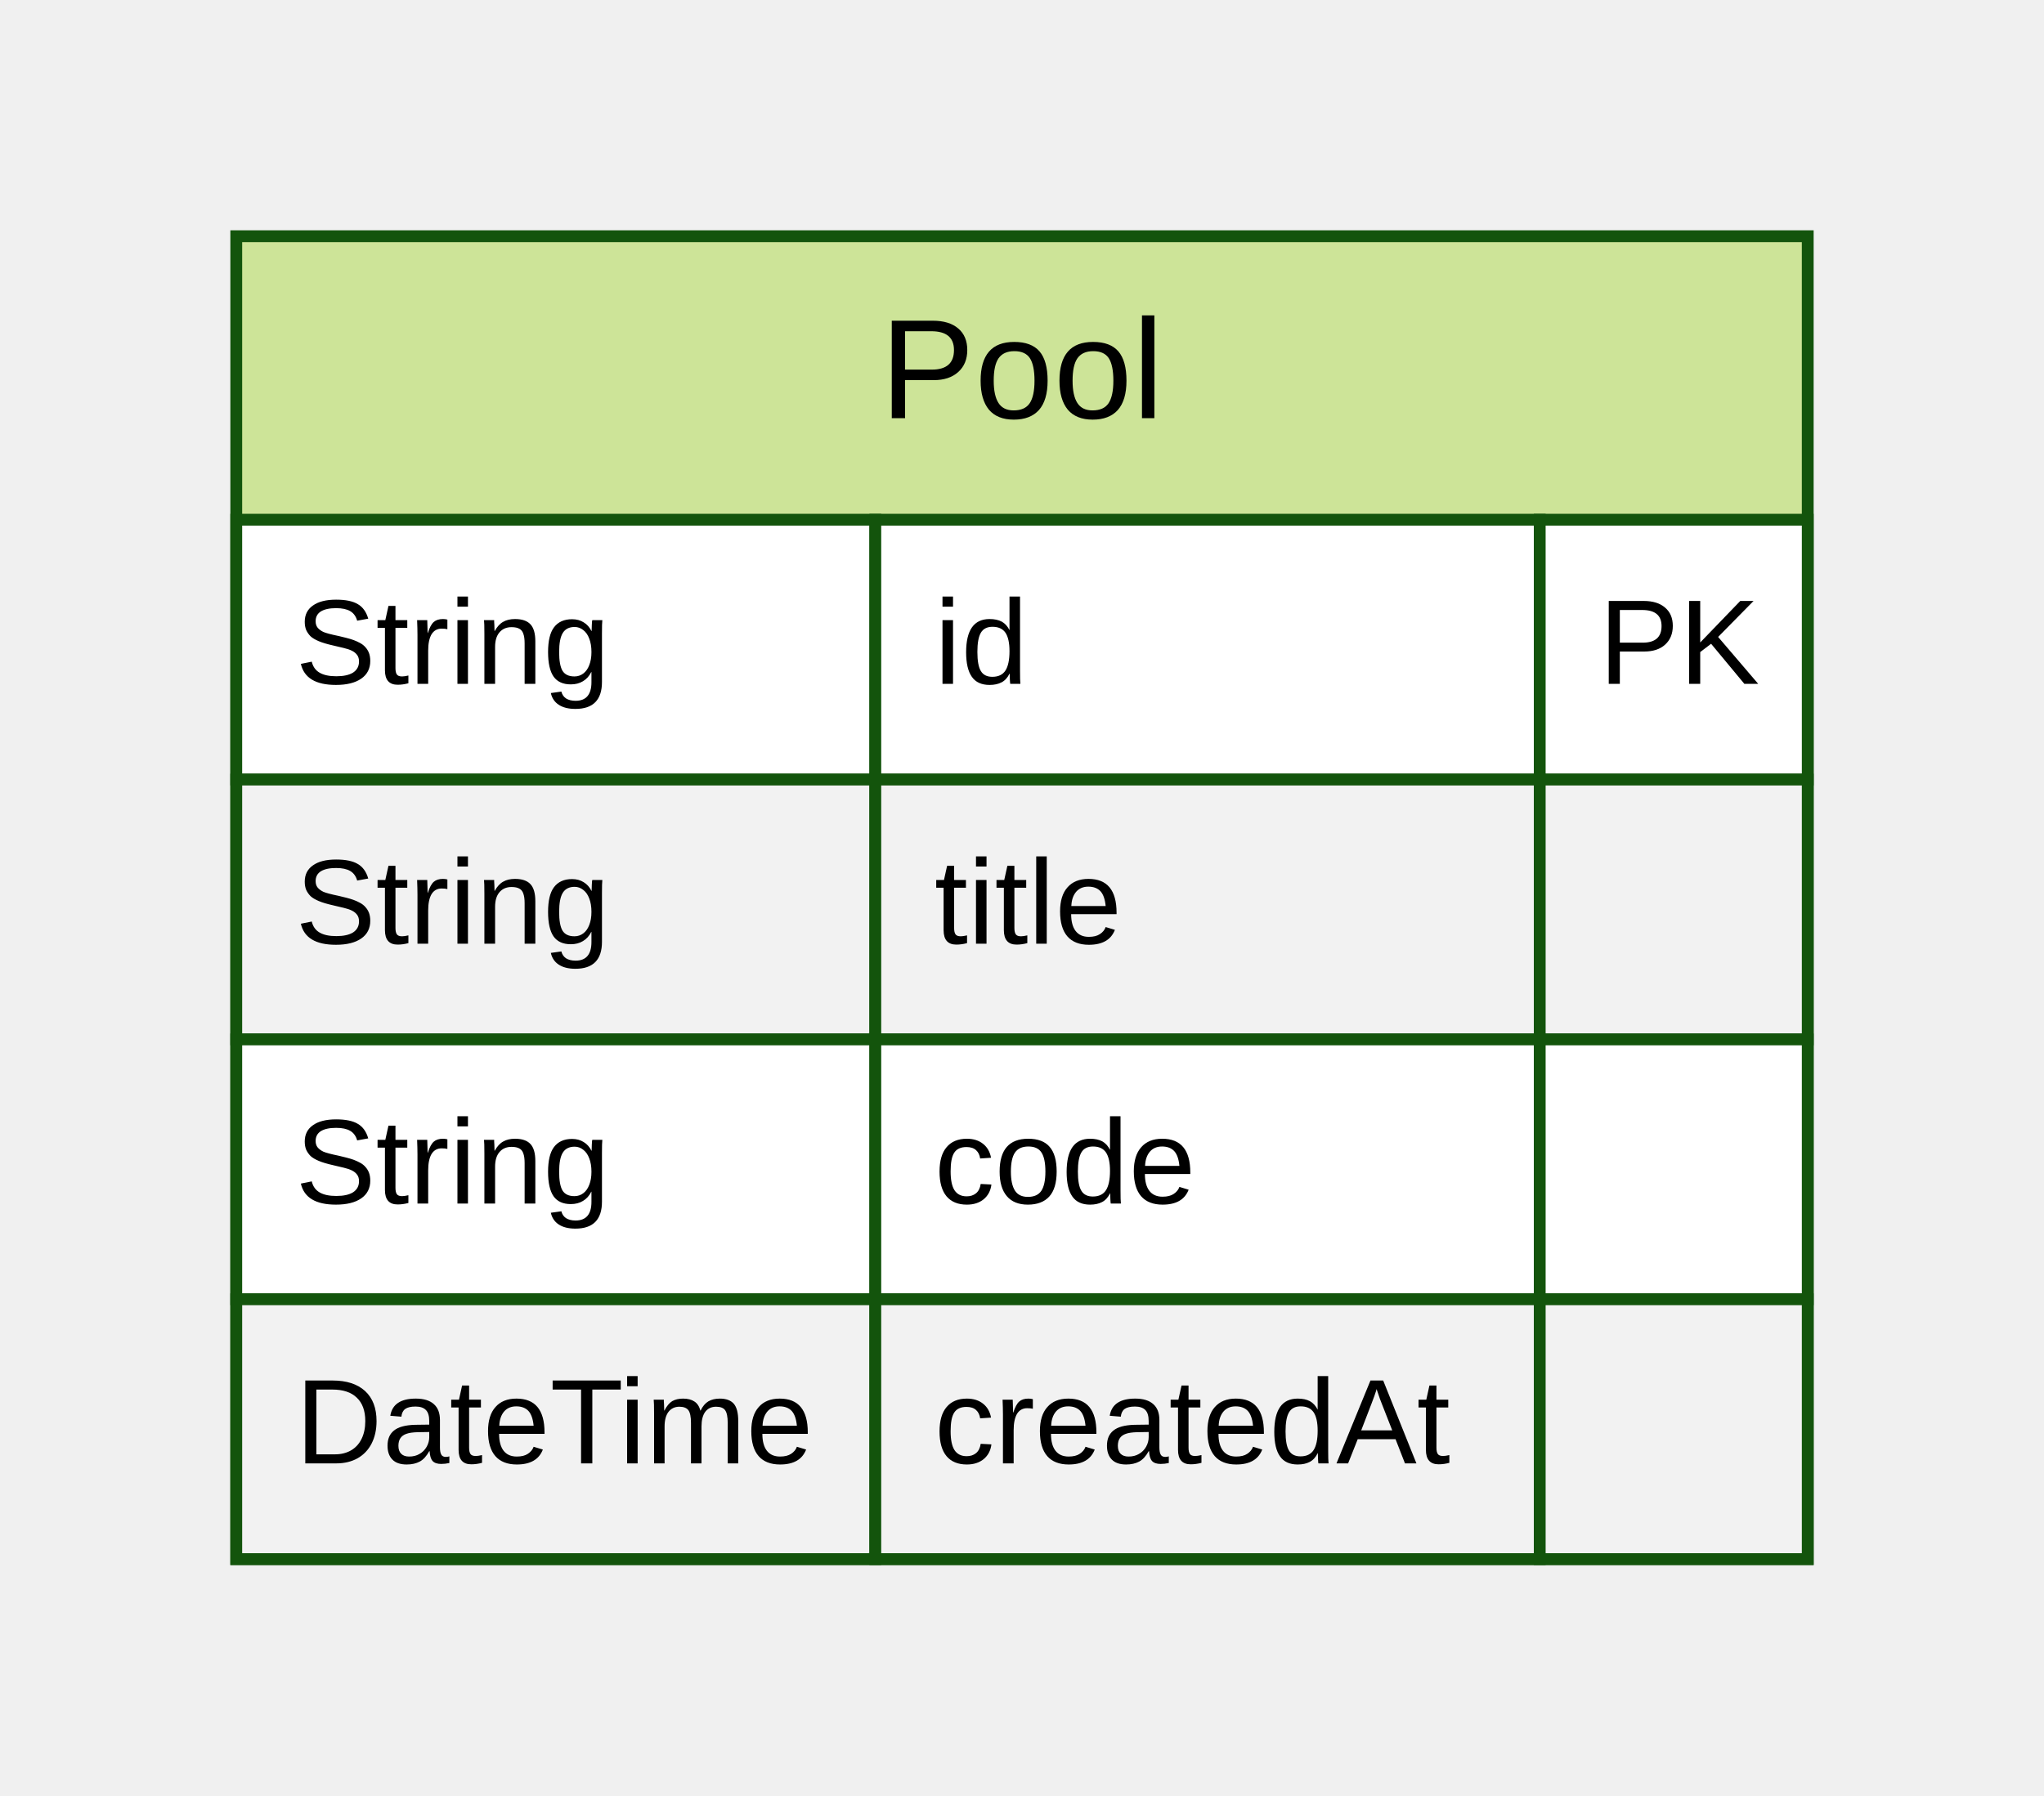
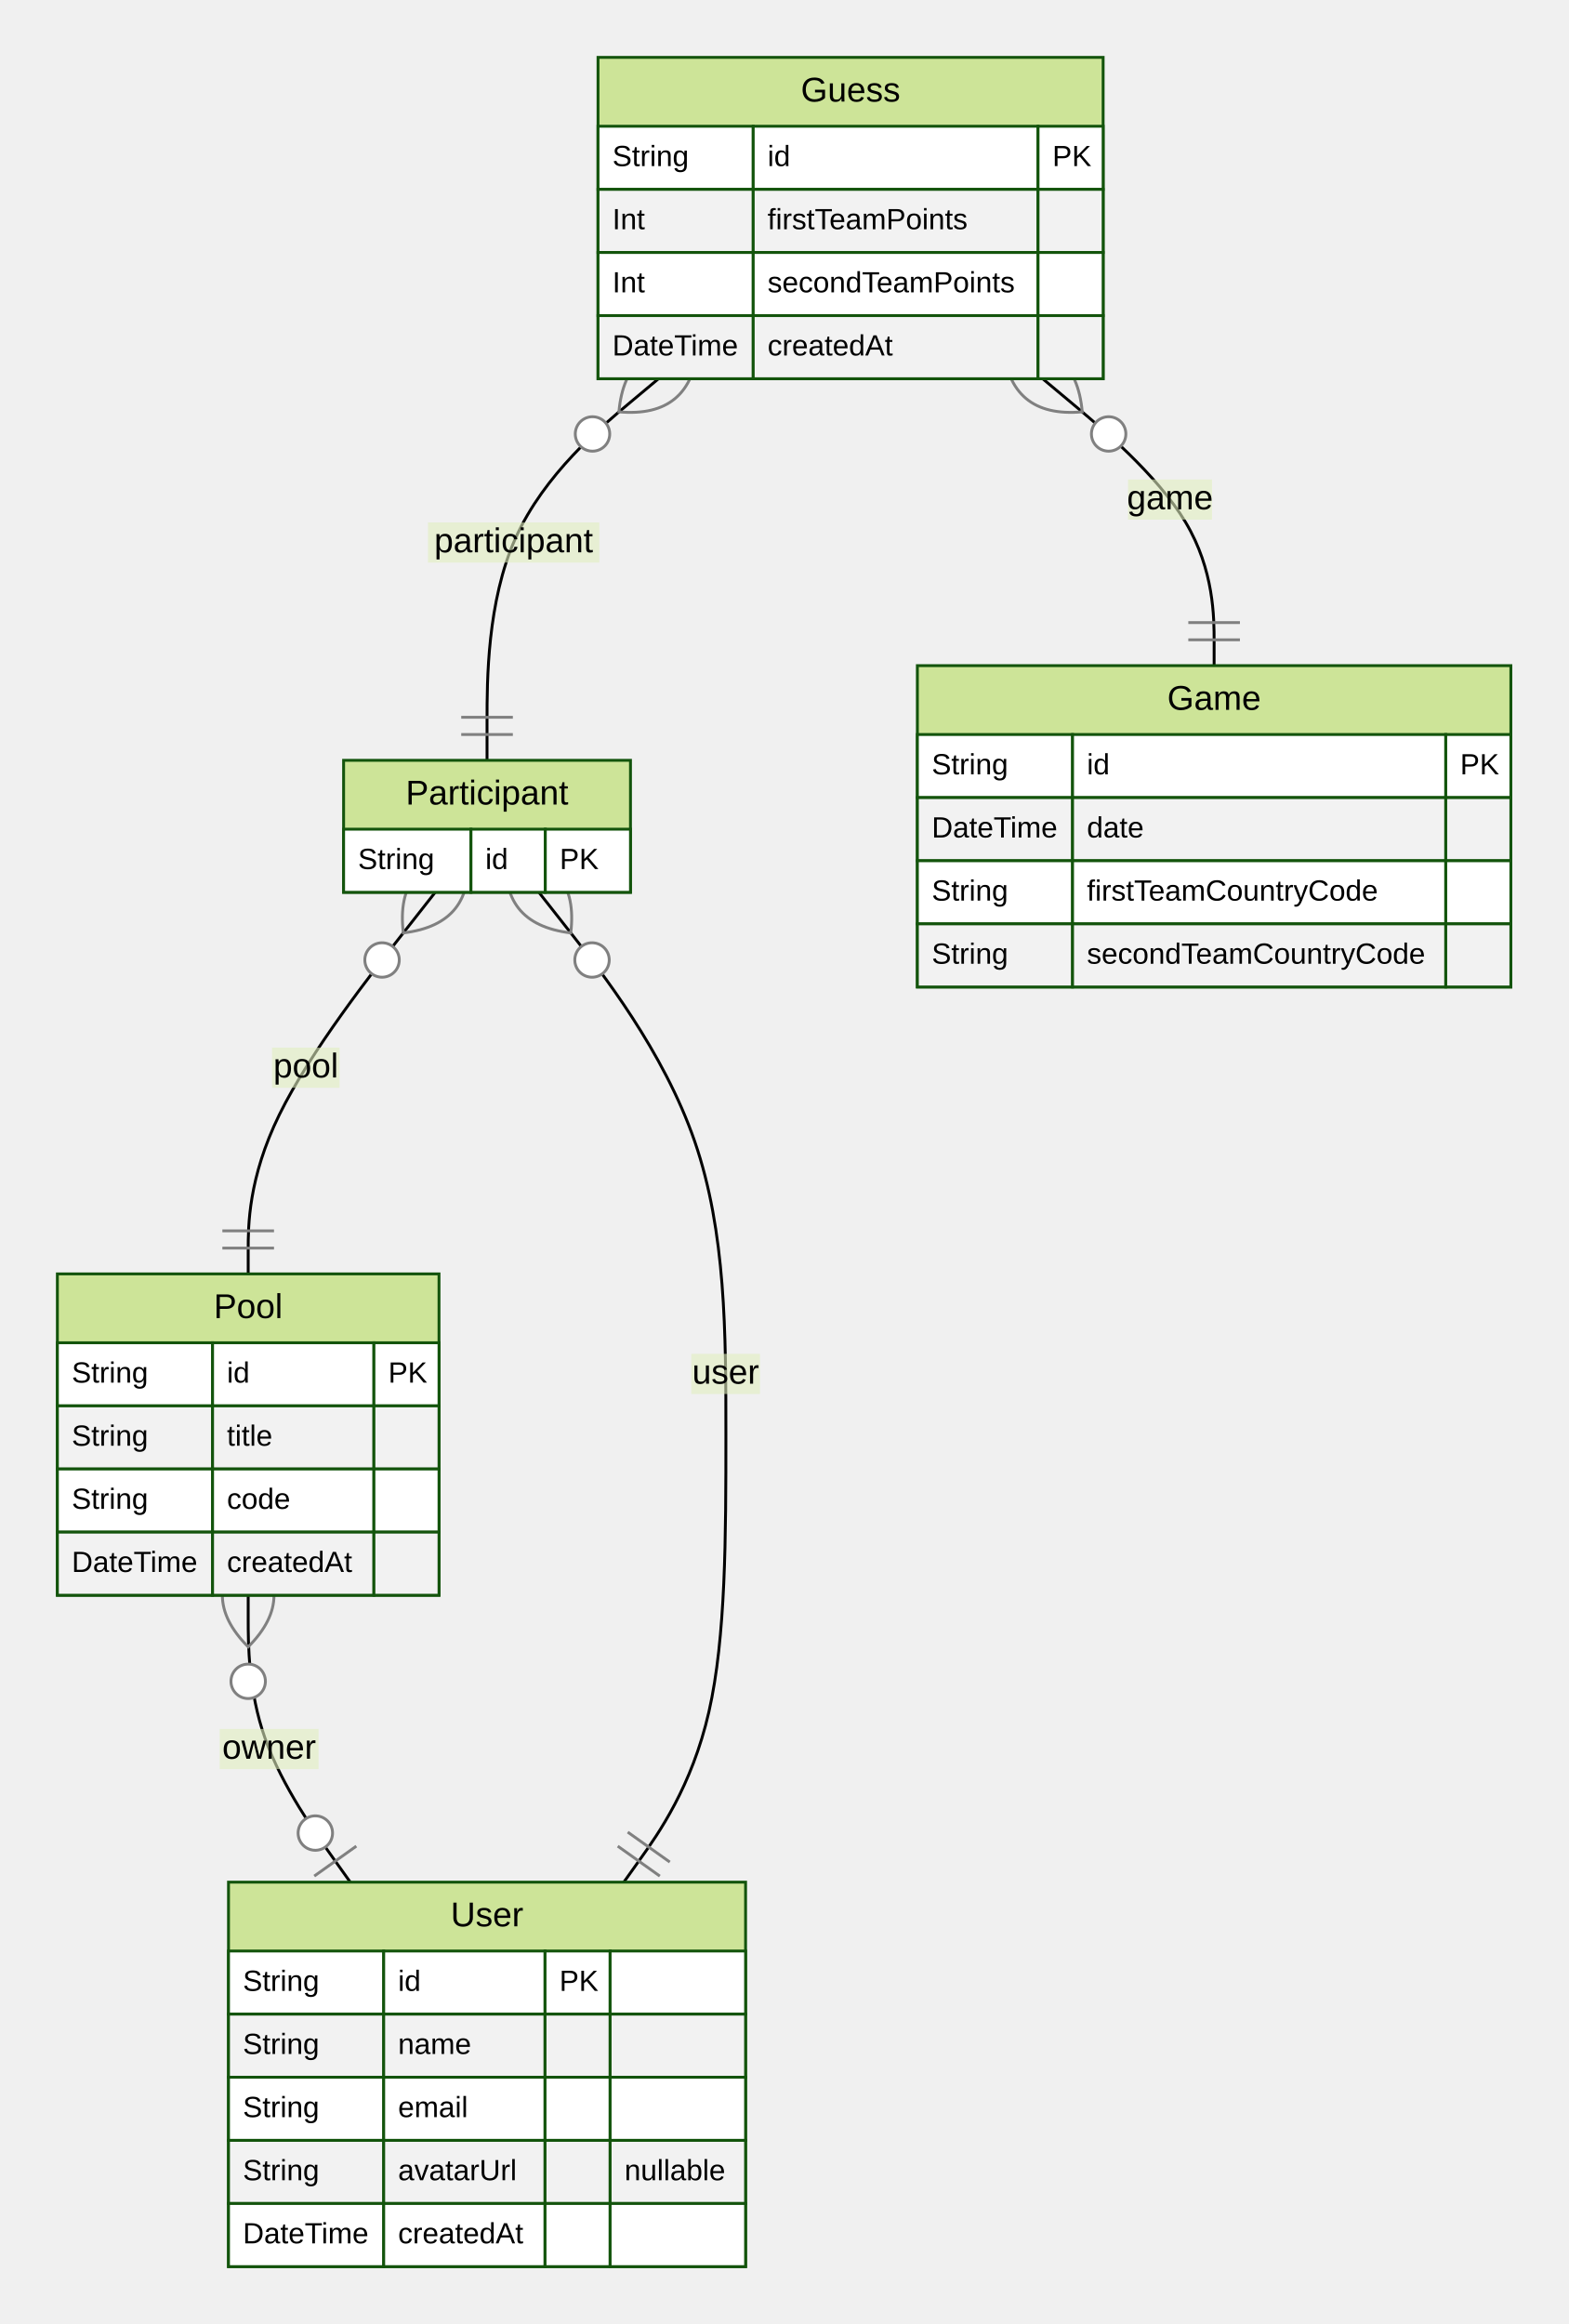
- <svg xmlns="http://www.w3.org/2000/svg" aria-labelledby="chart-title-mermaid-0 chart-desc-mermaid-0" role="img" viewBox="0 0 173.026 152" style="max-width: 173.026px; background-color: white;" width="100%" id="mermaid-0">
+ <svg xmlns="http://www.w3.org/2000/svg" aria-labelledby="chart-title-mermaid-0 chart-desc-mermaid-0" role="img" viewBox="0 0 546.646 810" style="max-width: 546.646px; background-color: white;" width="100%" id="mermaid-0">
  <style>#mermaid-0 {font-family:"trebuchet ms",verdana,arial,sans-serif;font-size:16px;fill:#000000;}#mermaid-0 .error-icon{fill:#552222;}#mermaid-0 .error-text{fill:#552222;stroke:#552222;}#mermaid-0 .edge-thickness-normal{stroke-width:2px;}#mermaid-0 .edge-thickness-thick{stroke-width:3.5px;}#mermaid-0 .edge-pattern-solid{stroke-dasharray:0;}#mermaid-0 .edge-pattern-dashed{stroke-dasharray:3;}#mermaid-0 .edge-pattern-dotted{stroke-dasharray:2;}#mermaid-0 .marker{fill:#000000;stroke:#000000;}#mermaid-0 .marker.cross{stroke:#000000;}#mermaid-0 svg{font-family:"trebuchet ms",verdana,arial,sans-serif;font-size:16px;}#mermaid-0 .entityBox{fill:#cde498;stroke:#13540c;}#mermaid-0 .attributeBoxOdd{fill:#ffffff;stroke:#13540c;}#mermaid-0 .attributeBoxEven{fill:#f2f2f2;stroke:#13540c;}#mermaid-0 .relationshipLabelBox{fill:hsl(78.158, 58.462%, 84.51%);opacity:0.7;background-color:hsl(78.158, 58.462%, 84.51%);}#mermaid-0 .relationshipLabelBox rect{opacity:0.5;}#mermaid-0 .relationshipLine{stroke:#000000;}#mermaid-0 :root{--mermaid-font-family:"trebuchet ms",verdana,arial,sans-serif;}</style>
  <g />
  <defs>
    <marker orient="auto" markerHeight="18" markerWidth="18" refY="9" refX="0" id="ONLY_ONE_START">
      <path d="M9,0 L9,18 M15,0 L15,18" fill="none" stroke="gray" />
    </marker>
  </defs>
  <defs>
    <marker orient="auto" markerHeight="18" markerWidth="18" refY="9" refX="18" id="ONLY_ONE_END">
      <path d="M3,0 L3,18 M9,0 L9,18" fill="none" stroke="gray" />
    </marker>
  </defs>
  <defs>
    <marker orient="auto" markerHeight="18" markerWidth="30" refY="9" refX="0" id="ZERO_OR_ONE_START">
      <circle r="6" cy="9" cx="21" fill="white" stroke="gray" />
      <path d="M9,0 L9,18" fill="none" stroke="gray" />
    </marker>
  </defs>
  <defs>
    <marker orient="auto" markerHeight="18" markerWidth="30" refY="9" refX="30" id="ZERO_OR_ONE_END">
      <circle r="6" cy="9" cx="9" fill="white" stroke="gray" />
      <path d="M21,0 L21,18" fill="none" stroke="gray" />
    </marker>
  </defs>
  <defs>
    <marker orient="auto" markerHeight="36" markerWidth="45" refY="18" refX="18" id="ONE_OR_MORE_START">
      <path d="M0,18 Q 18,0 36,18 Q 18,36 0,18 M42,9 L42,27" fill="none" stroke="gray" />
    </marker>
  </defs>
  <defs>
    <marker orient="auto" markerHeight="36" markerWidth="45" refY="18" refX="27" id="ONE_OR_MORE_END">
      <path d="M3,9 L3,27 M9,18 Q27,0 45,18 Q27,36 9,18" fill="none" stroke="gray" />
    </marker>
  </defs>
  <defs>
    <marker orient="auto" markerHeight="36" markerWidth="57" refY="18" refX="18" id="ZERO_OR_MORE_START">
      <circle r="6" cy="18" cx="48" fill="white" stroke="gray" />
      <path d="M0,18 Q18,0 36,18 Q18,36 0,18" fill="none" stroke="gray" />
    </marker>
  </defs>
  <defs>
    <marker orient="auto" markerHeight="36" markerWidth="57" refY="18" refX="39" id="ZERO_OR_MORE_END">
      <circle r="6" cy="18" cx="9" fill="white" stroke="gray" />
      <path d="M21,18 Q39,0 57,18 Q39,36 21,18" fill="none" stroke="gray" />
    </marker>
  </defs>
-   <g transform="translate(20,20 )" id="Pool">
+   <path marker-start="url(#ZERO_OR_MORE_START)" marker-end="url(#ZERO_OR_ONE_END)" fill="none" stroke="gray" d="M86.513,556L86.513,564.333C86.513,572.667,86.513,589.333,92.443,606C98.373,622.667,110.233,639.333,116.163,647.667L122.093,656" class="er relationshipLine" />
+   <path marker-start="url(#ZERO_OR_MORE_START)" marker-end="url(#ONLY_ONE_END)" fill="none" stroke="gray" d="M187.835,311L198.7,324.833C209.565,338.667,231.296,366.333,242.161,397.833C253.026,429.333,253.026,464.667,253.026,500C253.026,535.333,253.026,570.667,247.096,596.667C241.167,622.667,229.307,639.333,223.377,647.667L217.447,656" class="er relationshipLine" />
+   <path marker-start="url(#ZERO_OR_MORE_START)" marker-end="url(#ONLY_ONE_END)" fill="none" stroke="gray" d="M151.705,311L140.839,324.833C129.974,338.667,108.244,366.333,97.378,388.5C86.513,410.667,86.513,427.333,86.513,435.667L86.513,444" class="er relationshipLine" />
+   <path marker-start="url(#ZERO_OR_MORE_START)" marker-end="url(#ONLY_ONE_END)" fill="none" stroke="gray" d="M229.543,132L219.581,140.333C209.619,148.667,189.694,165.333,179.732,187.5C169.77,209.667,169.77,237.333,169.77,251.167L169.77,265" class="er relationshipLine" />
+   <path marker-start="url(#ZERO_OR_MORE_START)" marker-end="url(#ONLY_ONE_END)" fill="none" stroke="gray" d="M363.435,132L373.397,140.333C383.359,148.667,403.283,165.333,413.245,182C423.208,198.667,423.208,215.333,423.208,223.667L423.208,232" class="er relationshipLine" />
+   <g transform="translate(20,444 )" id="Pool">
    <rect height="112" width="133.026" y="0" x="0" stroke="gray" fill-opacity="100%" fill="honeydew" class="er entityBox" />
    <text transform="translate(66.51321,12)" style="font-family: &quot;trebuchet ms&quot;, verdana, arial, sans-serif;; font-size: 12px" text-anchor="middle" dominant-baseline="middle" y="0" x="0" id="entity-Pool" class="er entityLabel">Pool</text>
    <rect height="22" width="54.096" y="24" x="0" stroke="gray" fill-opacity="100%" fill="honeydew" class="er attributeBoxOdd" />
    <text transform="translate(5,35)" style="font-family: &quot;trebuchet ms&quot;, verdana, arial, sans-serif;; font-size: 10.2px" text-anchor="left" dominant-baseline="middle" y="0" x="0" id="entity-Pool-attr-1-type" class="er entityLabel">String</text>
    <rect height="22" width="56.243" y="24" x="54.096" stroke="gray" fill-opacity="100%" fill="honeydew" class="er attributeBoxOdd" />
    <text transform="translate(59.09555,35)" style="font-family: &quot;trebuchet ms&quot;, verdana, arial, sans-serif;; font-size: 10.2px" text-anchor="left" dominant-baseline="middle" y="0" x="0" id="entity-Pool-attr-1-name" class="er entityLabel">id</text>
    <rect height="22" width="22.688" y="24" x="110.339" stroke="gray" fill-opacity="100%" fill="honeydew" class="er attributeBoxOdd" />
    <text transform="translate(115.3387,35)" style="font-family: &quot;trebuchet ms&quot;, verdana, arial, sans-serif;; font-size: 10.2px" text-anchor="left" dominant-baseline="middle" y="0" x="0" id="entity-Pool-attr-1-key" class="er entityLabel">PK</text>
    <rect height="22" width="54.096" y="46" x="0" stroke="gray" fill-opacity="100%" fill="honeydew" class="er attributeBoxEven" />
    <text transform="translate(5,57)" style="font-family: &quot;trebuchet ms&quot;, verdana, arial, sans-serif;; font-size: 10.2px" text-anchor="left" dominant-baseline="middle" y="0" x="0" id="entity-Pool-attr-2-type" class="er entityLabel">String</text>
    <rect height="22" width="56.243" y="46" x="54.096" stroke="gray" fill-opacity="100%" fill="honeydew" class="er attributeBoxEven" />
    <text transform="translate(59.09555,57)" style="font-family: &quot;trebuchet ms&quot;, verdana, arial, sans-serif;; font-size: 10.2px" text-anchor="left" dominant-baseline="middle" y="0" x="0" id="entity-Pool-attr-2-name" class="er entityLabel">title</text>
    <rect height="22" width="22.688" y="46" x="110.339" stroke="gray" fill-opacity="100%" fill="honeydew" class="er attributeBoxEven" />
    <text transform="translate(115.3387,57)" style="font-family: &quot;trebuchet ms&quot;, verdana, arial, sans-serif;; font-size: 10.2px" text-anchor="left" dominant-baseline="middle" y="0" x="0" id="entity-Pool-attr-2-key" class="er entityLabel" />
    <rect height="22" width="54.096" y="68" x="0" stroke="gray" fill-opacity="100%" fill="honeydew" class="er attributeBoxOdd" />
    <text transform="translate(5,79)" style="font-family: &quot;trebuchet ms&quot;, verdana, arial, sans-serif;; font-size: 10.2px" text-anchor="left" dominant-baseline="middle" y="0" x="0" id="entity-Pool-attr-3-type" class="er entityLabel">String</text>
    <rect height="22" width="56.243" y="68" x="54.096" stroke="gray" fill-opacity="100%" fill="honeydew" class="er attributeBoxOdd" />
    <text transform="translate(59.09555,79)" style="font-family: &quot;trebuchet ms&quot;, verdana, arial, sans-serif;; font-size: 10.2px" text-anchor="left" dominant-baseline="middle" y="0" x="0" id="entity-Pool-attr-3-name" class="er entityLabel">code</text>
    <rect height="22" width="22.688" y="68" x="110.339" stroke="gray" fill-opacity="100%" fill="honeydew" class="er attributeBoxOdd" />
    <text transform="translate(115.3387,79)" style="font-family: &quot;trebuchet ms&quot;, verdana, arial, sans-serif;; font-size: 10.2px" text-anchor="left" dominant-baseline="middle" y="0" x="0" id="entity-Pool-attr-3-key" class="er entityLabel" />
    <rect height="22" width="54.096" y="90" x="0" stroke="gray" fill-opacity="100%" fill="honeydew" class="er attributeBoxEven" />
    <text transform="translate(5,101)" style="font-family: &quot;trebuchet ms&quot;, verdana, arial, sans-serif;; font-size: 10.2px" text-anchor="left" dominant-baseline="middle" y="0" x="0" id="entity-Pool-attr-4-type" class="er entityLabel">DateTime</text>
    <rect height="22" width="56.243" y="90" x="54.096" stroke="gray" fill-opacity="100%" fill="honeydew" class="er attributeBoxEven" />
    <text transform="translate(59.09555,101)" style="font-family: &quot;trebuchet ms&quot;, verdana, arial, sans-serif;; font-size: 10.2px" text-anchor="left" dominant-baseline="middle" y="0" x="0" id="entity-Pool-attr-4-name" class="er entityLabel">createdAt</text>
    <rect height="22" width="22.688" y="90" x="110.339" stroke="gray" fill-opacity="100%" fill="honeydew" class="er attributeBoxEven" />
    <text transform="translate(115.3387,101)" style="font-family: &quot;trebuchet ms&quot;, verdana, arial, sans-serif;; font-size: 10.2px" text-anchor="left" dominant-baseline="middle" y="0" x="0" id="entity-Pool-attr-4-key" class="er entityLabel" />
  </g>
+   <g transform="translate(119.7698,265 )" id="Participant">
+     <rect height="46" width="100" y="0" x="0" stroke="gray" fill-opacity="100%" fill="honeydew" class="er entityBox" />
+     <text transform="translate(50,12)" style="font-family: &quot;trebuchet ms&quot;, verdana, arial, sans-serif;; font-size: 12px" text-anchor="middle" dominant-baseline="middle" y="0" x="0" id="entity-Participant" class="er entityLabel">Participant</text>
+     <rect height="22" width="44.399" y="24" x="0" stroke="gray" fill-opacity="100%" fill="honeydew" class="er attributeBoxOdd" />
+     <text transform="translate(5,35)" style="font-family: &quot;trebuchet ms&quot;, verdana, arial, sans-serif;; font-size: 10.2px" text-anchor="left" dominant-baseline="middle" y="0" x="0" id="entity-Participant-attr-1-type" class="er entityLabel">String</text>
+     <rect height="22" width="25.911" y="24" x="44.399" stroke="gray" fill-opacity="100%" fill="honeydew" class="er attributeBoxOdd" />
+     <text transform="translate(49.39862,35)" style="font-family: &quot;trebuchet ms&quot;, verdana, arial, sans-serif;; font-size: 10.2px" text-anchor="left" dominant-baseline="middle" y="0" x="0" id="entity-Participant-attr-1-name" class="er entityLabel">id</text>
+     <rect height="22" width="29.69" y="24" x="70.31" stroke="gray" fill-opacity="100%" fill="honeydew" class="er attributeBoxOdd" />
+     <text transform="translate(75.30976,35)" style="font-family: &quot;trebuchet ms&quot;, verdana, arial, sans-serif;; font-size: 10.2px" text-anchor="left" dominant-baseline="middle" y="0" x="0" id="entity-Participant-attr-1-key" class="er entityLabel">PK</text>
+   </g>
+   <g transform="translate(79.65034,656 )" id="User">
+     <rect height="134" width="180.239" y="0" x="0" stroke="gray" fill-opacity="100%" fill="honeydew" class="er entityBox" />
+     <text transform="translate(90.11948,12)" style="font-family: &quot;trebuchet ms&quot;, verdana, arial, sans-serif;; font-size: 12px" text-anchor="middle" dominant-baseline="middle" y="0" x="0" id="entity-User" class="er entityLabel">User</text>
+     <rect height="22" width="54.096" y="24" x="0" stroke="gray" fill-opacity="100%" fill="honeydew" class="er attributeBoxOdd" />
+     <text transform="translate(5,35)" style="font-family: &quot;trebuchet ms&quot;, verdana, arial, sans-serif;; font-size: 10.2px" text-anchor="left" dominant-baseline="middle" y="0" x="0" id="entity-User-attr-1-type" class="er entityLabel">String</text>
+     <rect height="22" width="56.243" y="24" x="54.096" stroke="gray" fill-opacity="100%" fill="honeydew" class="er attributeBoxOdd" />
+     <text transform="translate(59.09555,35)" style="font-family: &quot;trebuchet ms&quot;, verdana, arial, sans-serif;; font-size: 10.2px" text-anchor="left" dominant-baseline="middle" y="0" x="0" id="entity-User-attr-1-name" class="er entityLabel">id</text>
+     <rect height="22" width="22.688" y="24" x="110.339" stroke="gray" fill-opacity="100%" fill="honeydew" class="er attributeBoxOdd" />
+     <text transform="translate(115.3387,35)" style="font-family: &quot;trebuchet ms&quot;, verdana, arial, sans-serif;; font-size: 10.2px" text-anchor="left" dominant-baseline="middle" y="0" x="0" id="entity-User-attr-1-key" class="er entityLabel">PK</text>
+     <rect height="22" width="47.213" y="24" x="133.026" stroke="gray" fill-opacity="100%" fill="honeydew" class="er attributeBoxOdd" />
+     <text transform="translate(138.0264,35)" style="font-family: &quot;trebuchet ms&quot;, verdana, arial, sans-serif;; font-size: 10.2px" text-anchor="left" dominant-baseline="middle" y="0" x="0" id="entity-User-attr-1-comment" class="er entityLabel" />
+     <rect height="22" width="54.096" y="46" x="0" stroke="gray" fill-opacity="100%" fill="honeydew" class="er attributeBoxEven" />
+     <text transform="translate(5,57)" style="font-family: &quot;trebuchet ms&quot;, verdana, arial, sans-serif;; font-size: 10.2px" text-anchor="left" dominant-baseline="middle" y="0" x="0" id="entity-User-attr-2-type" class="er entityLabel">String</text>
+     <rect height="22" width="56.243" y="46" x="54.096" stroke="gray" fill-opacity="100%" fill="honeydew" class="er attributeBoxEven" />
+     <text transform="translate(59.09555,57)" style="font-family: &quot;trebuchet ms&quot;, verdana, arial, sans-serif;; font-size: 10.2px" text-anchor="left" dominant-baseline="middle" y="0" x="0" id="entity-User-attr-2-name" class="er entityLabel">name</text>
+     <rect height="22" width="22.688" y="46" x="110.339" stroke="gray" fill-opacity="100%" fill="honeydew" class="er attributeBoxEven" />
+     <text transform="translate(115.3387,57)" style="font-family: &quot;trebuchet ms&quot;, verdana, arial, sans-serif;; font-size: 10.2px" text-anchor="left" dominant-baseline="middle" y="0" x="0" id="entity-User-attr-2-key" class="er entityLabel" />
+     <rect height="22" width="47.213" y="46" x="133.026" stroke="gray" fill-opacity="100%" fill="honeydew" class="er attributeBoxEven" />
+     <text transform="translate(138.0264,57)" style="font-family: &quot;trebuchet ms&quot;, verdana, arial, sans-serif;; font-size: 10.2px" text-anchor="left" dominant-baseline="middle" y="0" x="0" id="entity-User-attr-2-comment" class="er entityLabel" />
+     <rect height="22" width="54.096" y="68" x="0" stroke="gray" fill-opacity="100%" fill="honeydew" class="er attributeBoxOdd" />
+     <text transform="translate(5,79)" style="font-family: &quot;trebuchet ms&quot;, verdana, arial, sans-serif;; font-size: 10.2px" text-anchor="left" dominant-baseline="middle" y="0" x="0" id="entity-User-attr-3-type" class="er entityLabel">String</text>
+     <rect height="22" width="56.243" y="68" x="54.096" stroke="gray" fill-opacity="100%" fill="honeydew" class="er attributeBoxOdd" />
+     <text transform="translate(59.09555,79)" style="font-family: &quot;trebuchet ms&quot;, verdana, arial, sans-serif;; font-size: 10.2px" text-anchor="left" dominant-baseline="middle" y="0" x="0" id="entity-User-attr-3-name" class="er entityLabel">email</text>
+     <rect height="22" width="22.688" y="68" x="110.339" stroke="gray" fill-opacity="100%" fill="honeydew" class="er attributeBoxOdd" />
+     <text transform="translate(115.3387,79)" style="font-family: &quot;trebuchet ms&quot;, verdana, arial, sans-serif;; font-size: 10.2px" text-anchor="left" dominant-baseline="middle" y="0" x="0" id="entity-User-attr-3-key" class="er entityLabel" />
+     <rect height="22" width="47.213" y="68" x="133.026" stroke="gray" fill-opacity="100%" fill="honeydew" class="er attributeBoxOdd" />
+     <text transform="translate(138.0264,79)" style="font-family: &quot;trebuchet ms&quot;, verdana, arial, sans-serif;; font-size: 10.2px" text-anchor="left" dominant-baseline="middle" y="0" x="0" id="entity-User-attr-3-comment" class="er entityLabel" />
+     <rect height="22" width="54.096" y="90" x="0" stroke="gray" fill-opacity="100%" fill="honeydew" class="er attributeBoxEven" />
+     <text transform="translate(5,101)" style="font-family: &quot;trebuchet ms&quot;, verdana, arial, sans-serif;; font-size: 10.2px" text-anchor="left" dominant-baseline="middle" y="0" x="0" id="entity-User-attr-4-type" class="er entityLabel">String</text>
+     <rect height="22" width="56.243" y="90" x="54.096" stroke="gray" fill-opacity="100%" fill="honeydew" class="er attributeBoxEven" />
+     <text transform="translate(59.09555,101)" style="font-family: &quot;trebuchet ms&quot;, verdana, arial, sans-serif;; font-size: 10.2px" text-anchor="left" dominant-baseline="middle" y="0" x="0" id="entity-User-attr-4-name" class="er entityLabel">avatarUrl</text>
+     <rect height="22" width="22.688" y="90" x="110.339" stroke="gray" fill-opacity="100%" fill="honeydew" class="er attributeBoxEven" />
+     <text transform="translate(115.3387,101)" style="font-family: &quot;trebuchet ms&quot;, verdana, arial, sans-serif;; font-size: 10.2px" text-anchor="left" dominant-baseline="middle" y="0" x="0" id="entity-User-attr-4-key" class="er entityLabel" />
+     <rect height="22" width="47.213" y="90" x="133.026" stroke="gray" fill-opacity="100%" fill="honeydew" class="er attributeBoxEven" />
+     <text transform="translate(138.0264,101)" style="font-family: &quot;trebuchet ms&quot;, verdana, arial, sans-serif;; font-size: 10.2px" text-anchor="left" dominant-baseline="middle" y="0" x="0" id="entity-User-attr-4-comment" class="er entityLabel">nullable</text>
+     <rect height="22" width="54.096" y="112" x="0" stroke="gray" fill-opacity="100%" fill="honeydew" class="er attributeBoxOdd" />
+     <text transform="translate(5,123)" style="font-family: &quot;trebuchet ms&quot;, verdana, arial, sans-serif;; font-size: 10.2px" text-anchor="left" dominant-baseline="middle" y="0" x="0" id="entity-User-attr-5-type" class="er entityLabel">DateTime</text>
+     <rect height="22" width="56.243" y="112" x="54.096" stroke="gray" fill-opacity="100%" fill="honeydew" class="er attributeBoxOdd" />
+     <text transform="translate(59.09555,123)" style="font-family: &quot;trebuchet ms&quot;, verdana, arial, sans-serif;; font-size: 10.2px" text-anchor="left" dominant-baseline="middle" y="0" x="0" id="entity-User-attr-5-name" class="er entityLabel">createdAt</text>
+     <rect height="22" width="22.688" y="112" x="110.339" stroke="gray" fill-opacity="100%" fill="honeydew" class="er attributeBoxOdd" />
+     <text transform="translate(115.3387,123)" style="font-family: &quot;trebuchet ms&quot;, verdana, arial, sans-serif;; font-size: 10.2px" text-anchor="left" dominant-baseline="middle" y="0" x="0" id="entity-User-attr-5-key" class="er entityLabel" />
+     <rect height="22" width="47.213" y="112" x="133.026" stroke="gray" fill-opacity="100%" fill="honeydew" class="er attributeBoxOdd" />
+     <text transform="translate(138.0264,123)" style="font-family: &quot;trebuchet ms&quot;, verdana, arial, sans-serif;; font-size: 10.2px" text-anchor="left" dominant-baseline="middle" y="0" x="0" id="entity-User-attr-5-comment" class="er entityLabel" />
+   </g>
+   <g transform="translate(319.7698,232 )" id="Game">
+     <rect height="112" width="206.876" y="0" x="0" stroke="gray" fill-opacity="100%" fill="honeydew" class="er entityBox" />
+     <text transform="translate(103.4378,12)" style="font-family: &quot;trebuchet ms&quot;, verdana, arial, sans-serif;; font-size: 12px" text-anchor="middle" dominant-baseline="middle" y="0" x="0" id="entity-Game" class="er entityLabel">Game</text>
+     <rect height="22" width="54.096" y="24" x="0" stroke="gray" fill-opacity="100%" fill="honeydew" class="er attributeBoxOdd" />
+     <text transform="translate(5,35)" style="font-family: &quot;trebuchet ms&quot;, verdana, arial, sans-serif;; font-size: 10.2px" text-anchor="left" dominant-baseline="middle" y="0" x="0" id="entity-Game-attr-1-type" class="er entityLabel">String</text>
+     <rect height="22" width="130.092" y="24" x="54.096" stroke="gray" fill-opacity="100%" fill="honeydew" class="er attributeBoxOdd" />
+     <text transform="translate(59.09555,35)" style="font-family: &quot;trebuchet ms&quot;, verdana, arial, sans-serif;; font-size: 10.2px" text-anchor="left" dominant-baseline="middle" y="0" x="0" id="entity-Game-attr-1-name" class="er entityLabel">id</text>
+     <rect height="22" width="22.688" y="24" x="184.188" stroke="gray" fill-opacity="100%" fill="honeydew" class="er attributeBoxOdd" />
+     <text transform="translate(189.188,35)" style="font-family: &quot;trebuchet ms&quot;, verdana, arial, sans-serif;; font-size: 10.2px" text-anchor="left" dominant-baseline="middle" y="0" x="0" id="entity-Game-attr-1-key" class="er entityLabel">PK</text>
+     <rect height="22" width="54.096" y="46" x="0" stroke="gray" fill-opacity="100%" fill="honeydew" class="er attributeBoxEven" />
+     <text transform="translate(5,57)" style="font-family: &quot;trebuchet ms&quot;, verdana, arial, sans-serif;; font-size: 10.2px" text-anchor="left" dominant-baseline="middle" y="0" x="0" id="entity-Game-attr-2-type" class="er entityLabel">DateTime</text>
+     <rect height="22" width="130.092" y="46" x="54.096" stroke="gray" fill-opacity="100%" fill="honeydew" class="er attributeBoxEven" />
+     <text transform="translate(59.09555,57)" style="font-family: &quot;trebuchet ms&quot;, verdana, arial, sans-serif;; font-size: 10.2px" text-anchor="left" dominant-baseline="middle" y="0" x="0" id="entity-Game-attr-2-name" class="er entityLabel">date</text>
+     <rect height="22" width="22.688" y="46" x="184.188" stroke="gray" fill-opacity="100%" fill="honeydew" class="er attributeBoxEven" />
+     <text transform="translate(189.188,57)" style="font-family: &quot;trebuchet ms&quot;, verdana, arial, sans-serif;; font-size: 10.2px" text-anchor="left" dominant-baseline="middle" y="0" x="0" id="entity-Game-attr-2-key" class="er entityLabel" />
+     <rect height="22" width="54.096" y="68" x="0" stroke="gray" fill-opacity="100%" fill="honeydew" class="er attributeBoxOdd" />
+     <text transform="translate(5,79)" style="font-family: &quot;trebuchet ms&quot;, verdana, arial, sans-serif;; font-size: 10.2px" text-anchor="left" dominant-baseline="middle" y="0" x="0" id="entity-Game-attr-3-type" class="er entityLabel">String</text>
+     <rect height="22" width="130.092" y="68" x="54.096" stroke="gray" fill-opacity="100%" fill="honeydew" class="er attributeBoxOdd" />
+     <text transform="translate(59.09555,79)" style="font-family: &quot;trebuchet ms&quot;, verdana, arial, sans-serif;; font-size: 10.2px" text-anchor="left" dominant-baseline="middle" y="0" x="0" id="entity-Game-attr-3-name" class="er entityLabel">firstTeamCountryCode</text>
+     <rect height="22" width="22.688" y="68" x="184.188" stroke="gray" fill-opacity="100%" fill="honeydew" class="er attributeBoxOdd" />
+     <text transform="translate(189.188,79)" style="font-family: &quot;trebuchet ms&quot;, verdana, arial, sans-serif;; font-size: 10.2px" text-anchor="left" dominant-baseline="middle" y="0" x="0" id="entity-Game-attr-3-key" class="er entityLabel" />
+     <rect height="22" width="54.096" y="90" x="0" stroke="gray" fill-opacity="100%" fill="honeydew" class="er attributeBoxEven" />
+     <text transform="translate(5,101)" style="font-family: &quot;trebuchet ms&quot;, verdana, arial, sans-serif;; font-size: 10.2px" text-anchor="left" dominant-baseline="middle" y="0" x="0" id="entity-Game-attr-4-type" class="er entityLabel">String</text>
+     <rect height="22" width="130.092" y="90" x="54.096" stroke="gray" fill-opacity="100%" fill="honeydew" class="er attributeBoxEven" />
+     <text transform="translate(59.09555,101)" style="font-family: &quot;trebuchet ms&quot;, verdana, arial, sans-serif;; font-size: 10.2px" text-anchor="left" dominant-baseline="middle" y="0" x="0" id="entity-Game-attr-4-name" class="er entityLabel">secondTeamCountryCode</text>
+     <rect height="22" width="22.688" y="90" x="184.188" stroke="gray" fill-opacity="100%" fill="honeydew" class="er attributeBoxEven" />
+     <text transform="translate(189.188,101)" style="font-family: &quot;trebuchet ms&quot;, verdana, arial, sans-serif;; font-size: 10.2px" text-anchor="left" dominant-baseline="middle" y="0" x="0" id="entity-Game-attr-4-key" class="er entityLabel" />
+   </g>
+   <g transform="translate(208.455,20 )" id="Guess">
+     <rect height="112" width="176.068" y="0" x="0" stroke="gray" fill-opacity="100%" fill="honeydew" class="er entityBox" />
+     <text transform="translate(88.03378,12)" style="font-family: &quot;trebuchet ms&quot;, verdana, arial, sans-serif;; font-size: 12px" text-anchor="middle" dominant-baseline="middle" y="0" x="0" id="entity-Guess" class="er entityLabel">Guess</text>
+     <rect height="22" width="54.096" y="24" x="0" stroke="gray" fill-opacity="100%" fill="honeydew" class="er attributeBoxOdd" />
+     <text transform="translate(5,35)" style="font-family: &quot;trebuchet ms&quot;, verdana, arial, sans-serif;; font-size: 10.2px" text-anchor="left" dominant-baseline="middle" y="0" x="0" id="entity-Guess-attr-1-type" class="er entityLabel">String</text>
+     <rect height="22" width="99.284" y="24" x="54.096" stroke="gray" fill-opacity="100%" fill="honeydew" class="er attributeBoxOdd" />
+     <text transform="translate(59.09555,35)" style="font-family: &quot;trebuchet ms&quot;, verdana, arial, sans-serif;; font-size: 10.2px" text-anchor="left" dominant-baseline="middle" y="0" x="0" id="entity-Guess-attr-1-name" class="er entityLabel">id</text>
+     <rect height="22" width="22.688" y="24" x="153.38" stroke="gray" fill-opacity="100%" fill="honeydew" class="er attributeBoxOdd" />
+     <text transform="translate(158.3799,35)" style="font-family: &quot;trebuchet ms&quot;, verdana, arial, sans-serif;; font-size: 10.2px" text-anchor="left" dominant-baseline="middle" y="0" x="0" id="entity-Guess-attr-1-key" class="er entityLabel">PK</text>
+     <rect height="22" width="54.096" y="46" x="0" stroke="gray" fill-opacity="100%" fill="honeydew" class="er attributeBoxEven" />
+     <text transform="translate(5,57)" style="font-family: &quot;trebuchet ms&quot;, verdana, arial, sans-serif;; font-size: 10.2px" text-anchor="left" dominant-baseline="middle" y="0" x="0" id="entity-Guess-attr-2-type" class="er entityLabel">Int</text>
+     <rect height="22" width="99.284" y="46" x="54.096" stroke="gray" fill-opacity="100%" fill="honeydew" class="er attributeBoxEven" />
+     <text transform="translate(59.09555,57)" style="font-family: &quot;trebuchet ms&quot;, verdana, arial, sans-serif;; font-size: 10.2px" text-anchor="left" dominant-baseline="middle" y="0" x="0" id="entity-Guess-attr-2-name" class="er entityLabel">firstTeamPoints</text>
+     <rect height="22" width="22.688" y="46" x="153.38" stroke="gray" fill-opacity="100%" fill="honeydew" class="er attributeBoxEven" />
+     <text transform="translate(158.3799,57)" style="font-family: &quot;trebuchet ms&quot;, verdana, arial, sans-serif;; font-size: 10.2px" text-anchor="left" dominant-baseline="middle" y="0" x="0" id="entity-Guess-attr-2-key" class="er entityLabel" />
+     <rect height="22" width="54.096" y="68" x="0" stroke="gray" fill-opacity="100%" fill="honeydew" class="er attributeBoxOdd" />
+     <text transform="translate(5,79)" style="font-family: &quot;trebuchet ms&quot;, verdana, arial, sans-serif;; font-size: 10.2px" text-anchor="left" dominant-baseline="middle" y="0" x="0" id="entity-Guess-attr-3-type" class="er entityLabel">Int</text>
+     <rect height="22" width="99.284" y="68" x="54.096" stroke="gray" fill-opacity="100%" fill="honeydew" class="er attributeBoxOdd" />
+     <text transform="translate(59.09555,79)" style="font-family: &quot;trebuchet ms&quot;, verdana, arial, sans-serif;; font-size: 10.2px" text-anchor="left" dominant-baseline="middle" y="0" x="0" id="entity-Guess-attr-3-name" class="er entityLabel">secondTeamPoints</text>
+     <rect height="22" width="22.688" y="68" x="153.38" stroke="gray" fill-opacity="100%" fill="honeydew" class="er attributeBoxOdd" />
+     <text transform="translate(158.3799,79)" style="font-family: &quot;trebuchet ms&quot;, verdana, arial, sans-serif;; font-size: 10.2px" text-anchor="left" dominant-baseline="middle" y="0" x="0" id="entity-Guess-attr-3-key" class="er entityLabel" />
+     <rect height="22" width="54.096" y="90" x="0" stroke="gray" fill-opacity="100%" fill="honeydew" class="er attributeBoxEven" />
+     <text transform="translate(5,101)" style="font-family: &quot;trebuchet ms&quot;, verdana, arial, sans-serif;; font-size: 10.2px" text-anchor="left" dominant-baseline="middle" y="0" x="0" id="entity-Guess-attr-4-type" class="er entityLabel">DateTime</text>
+     <rect height="22" width="99.284" y="90" x="54.096" stroke="gray" fill-opacity="100%" fill="honeydew" class="er attributeBoxEven" />
+     <text transform="translate(59.09555,101)" style="font-family: &quot;trebuchet ms&quot;, verdana, arial, sans-serif;; font-size: 10.2px" text-anchor="left" dominant-baseline="middle" y="0" x="0" id="entity-Guess-attr-4-name" class="er entityLabel">createdAt</text>
+     <rect height="22" width="22.688" y="90" x="153.38" stroke="gray" fill-opacity="100%" fill="honeydew" class="er attributeBoxEven" />
+     <text transform="translate(158.3799,101)" style="font-family: &quot;trebuchet ms&quot;, verdana, arial, sans-serif;; font-size: 10.2px" text-anchor="left" dominant-baseline="middle" y="0" x="0" id="entity-Guess-attr-4-key" class="er entityLabel" />
+   </g>
+   <rect fill-opacity="85%" fill="white" height="14" width="34.471" y="602.592" x="76.574" class="er relationshipLabelBox" />
+   <text style="font-family: &quot;trebuchet ms&quot;, verdana, arial, sans-serif;; font-size: 12px" dominant-baseline="middle" text-anchor="middle" y="609.592" x="93.81" id="rel1" class="er relationshipLabel">owner</text>
+   <rect fill-opacity="85%" fill="white" height="14" width="23.959" y="471.862" x="240.96" class="er relationshipLabelBox" />
+   <text style="font-family: &quot;trebuchet ms&quot;, verdana, arial, sans-serif;; font-size: 12px" dominant-baseline="middle" text-anchor="middle" y="478.862" x="252.94" id="rel2" class="er relationshipLabel">user</text>
+   <rect fill-opacity="85%" fill="white" height="14" width="23.564" y="365.133" x="94.824" class="er relationshipLabelBox" />
+   <text style="font-family: &quot;trebuchet ms&quot;, verdana, arial, sans-serif;; font-size: 12px" dominant-baseline="middle" text-anchor="middle" y="372.133" x="106.606" id="rel3" class="er relationshipLabel">pool</text>
+   <rect fill-opacity="85%" fill="white" height="14" width="59.744" y="182.095" x="149.164" class="er relationshipLabelBox" />
+   <text style="font-family: &quot;trebuchet ms&quot;, verdana, arial, sans-serif;; font-size: 12px" dominant-baseline="middle" text-anchor="middle" y="189.095" x="179.036" id="rel4" class="er relationshipLabel">participant</text>
+   <rect fill-opacity="85%" fill="white" height="14" width="29.289" y="167.109" x="393.193" class="er relationshipLabelBox" />
+   <text style="font-family: &quot;trebuchet ms&quot;, verdana, arial, sans-serif;; font-size: 12px" dominant-baseline="middle" text-anchor="middle" y="174.109" x="407.837" id="rel5" class="er relationshipLabel">game</text>
</svg>
